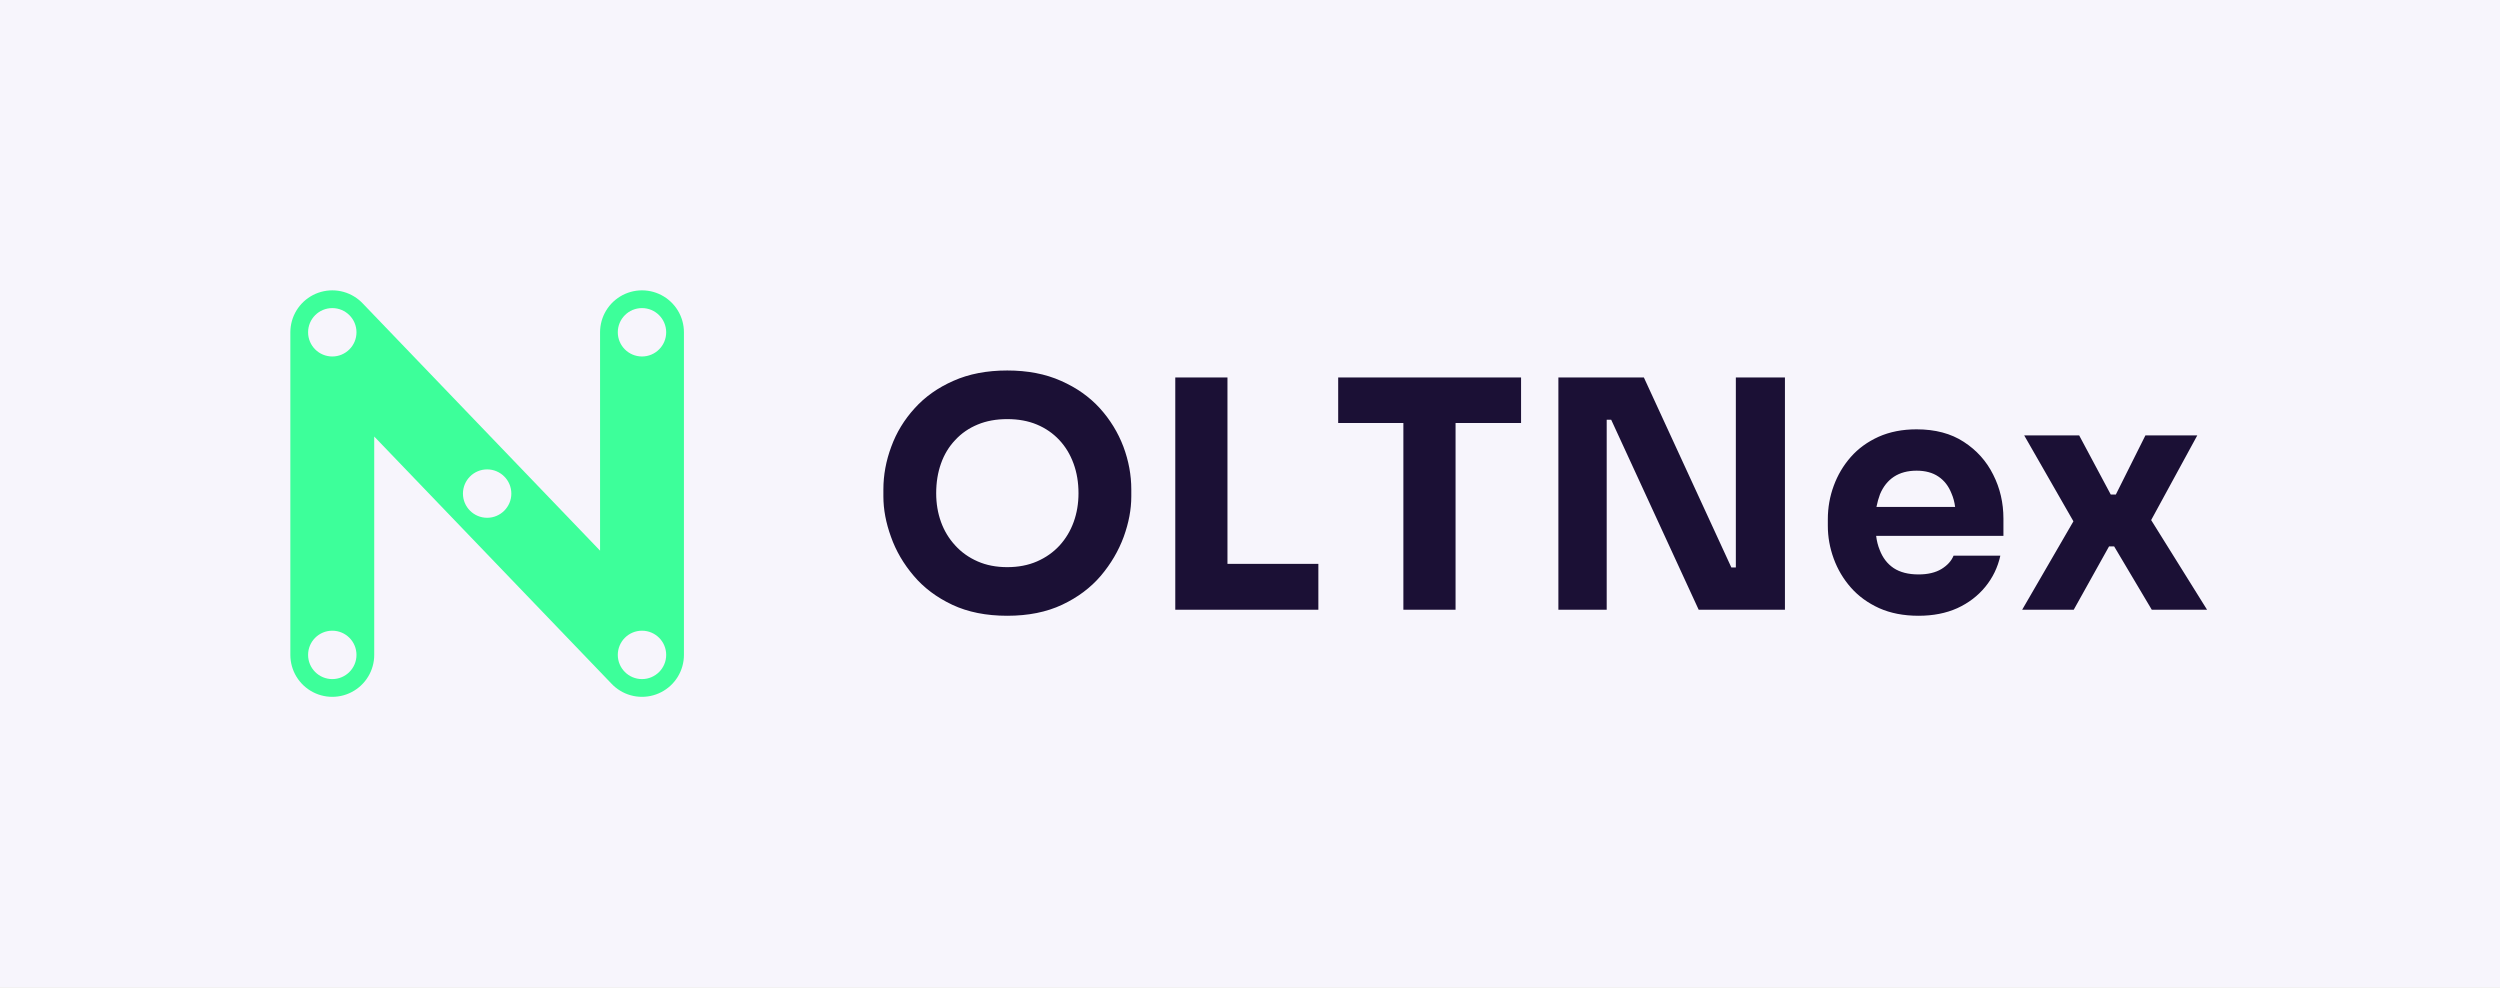
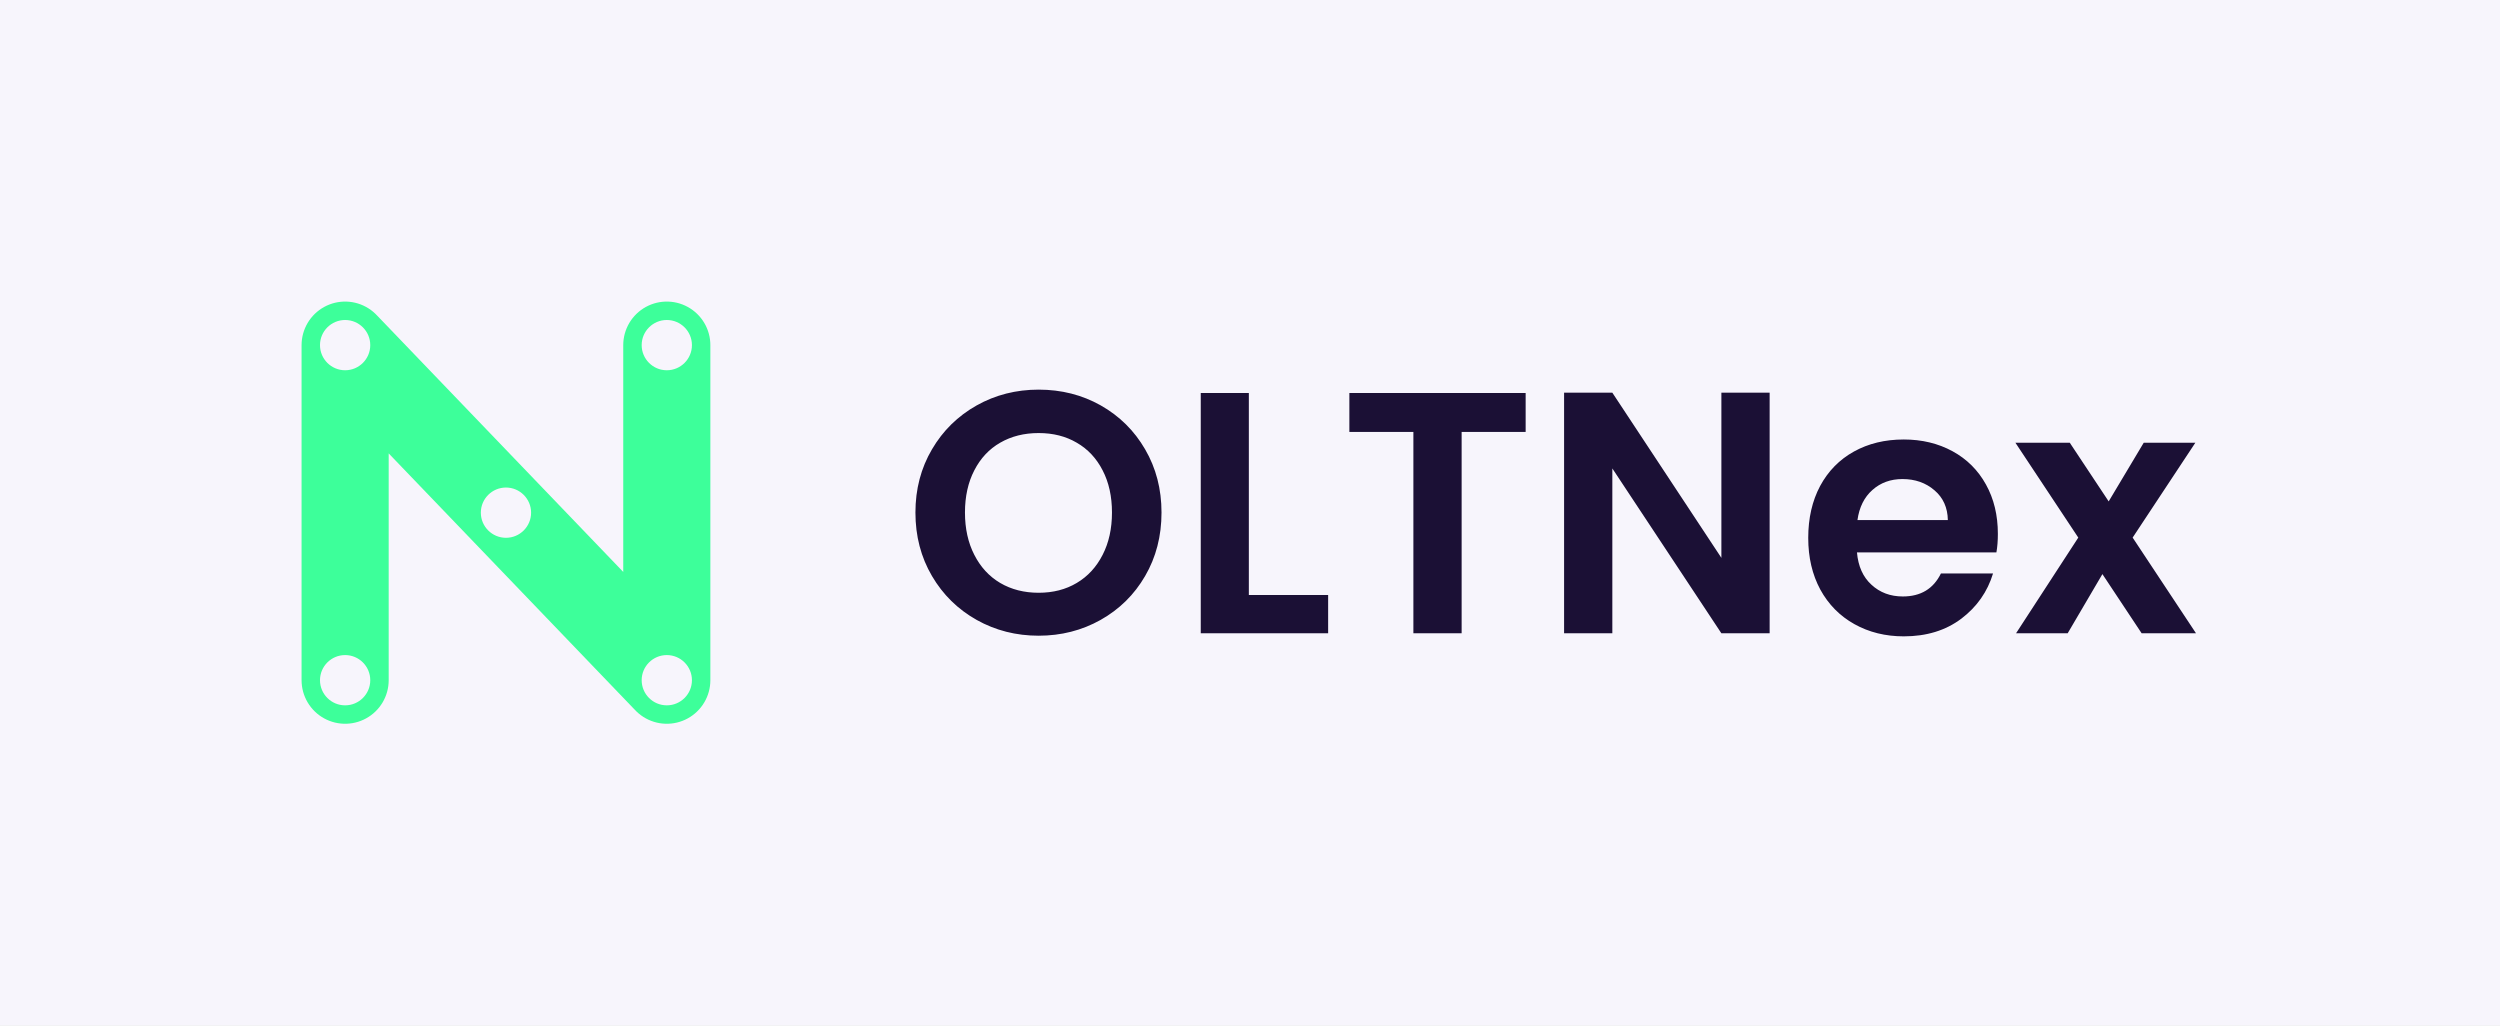
- <svg xmlns="http://www.w3.org/2000/svg" viewBox="0 0 1614.44 637.5" width="1614.44" height="637.5">
-   <rect width="1614.44" height="637.5" fill="#F7F5FC" />
+ <svg xmlns="http://www.w3.org/2000/svg" viewBox="0 0 1554.37 637.5" width="1554.37" height="637.5">
+   <rect width="1554.37" height="637.5" fill="#F7F5FC" />
  <g transform="translate(214.583 214.583) scale(2.08333)">
    <defs>
      <mask id="h" maskUnits="userSpaceOnUse" x="-30" y="-30" width="156" height="160">
        <rect x="-30" y="-30" width="156" height="160" fill="#fff" />
        <g fill="#000">
          <circle cx="0" cy="0" r="7.5" />
          <circle cx="96" cy="0" r="7.5" />
          <circle cx="0" cy="100" r="7.5" />
          <circle cx="96" cy="100" r="7.5" />
          <circle cx="48" cy="50" r="7.5" />
        </g>
      </mask>
    </defs>
    <g mask="url(#h)" fill="none" stroke="#3DFF9A" stroke-width="26" stroke-linecap="round" stroke-linejoin="round">
      <path d="M0 100V0M96 0V100M0 0L96 100" />
    </g>
  </g>
-   <path d="M88.8 3.9Q68.4 3.9 53.3 -3.2Q38.2 -10.3 28.4 -21.9Q18.5 -33.5 13.7 -47.1Q8.8 -60.6 8.8 -73.2V-77.7Q8.8 -91.6 13.9 -105.3Q18.9 -119.0 29.0 -130.1Q39.0 -141.2 54.0 -147.8Q69.0 -154.5 88.8 -154.5Q108.5 -154.5 123.5 -147.8Q138.5 -141.2 148.6 -130.1Q158.6 -119.0 163.8 -105.3Q168.9 -91.6 168.9 -77.7V-73.2Q168.9 -60.6 164.0 -47.1Q159.0 -33.5 149.2 -21.9Q139.3 -10.3 124.2 -3.2Q109.1 3.9 88.8 3.9ZM88.8 -27.5Q99.5 -27.5 108.0 -31.2Q116.5 -34.9 122.6 -41.5Q128.6 -48.1 131.7 -56.7Q134.8 -65.3 134.8 -75.2Q134.8 -85.7 131.6 -94.4Q128.4 -103.2 122.4 -109.6Q116.3 -116.1 107.9 -119.6Q99.5 -123.1 88.8 -123.1Q78.1 -123.1 69.7 -119.6Q61.2 -116.1 55.2 -109.6Q49.1 -103.2 46.0 -94.4Q42.9 -85.7 42.9 -75.2Q42.9 -65.3 46.0 -56.7Q49.1 -48.1 55.2 -41.5Q61.2 -34.9 69.7 -31.2Q78.1 -27.5 88.8 -27.5ZM197.3 0.0V-150.0H231.0V-29.6H289.7V0.0ZM344.6 0.0V-120.6H302.5V-150.0H420.6V-120.6H378.3V0.0ZM444.7 0.0V-150.0H499.9L556.4 -27.3H559.3V-150.0H591.0V0.0H535.3L478.8 -122.7H475.9V0.0ZM677.3 3.9Q662.9 3.9 651.9 -1.0Q640.9 -6.0 633.6 -14.3Q626.3 -22.6 622.5 -33.0Q618.7 -43.4 618.7 -54.2V-58.4Q618.7 -69.7 622.5 -80.0Q626.3 -90.4 633.5 -98.6Q640.7 -106.8 651.5 -111.7Q662.3 -116.5 676.0 -116.5Q694.1 -116.5 706.5 -108.4Q719.0 -100.3 725.5 -87.2Q732.1 -74.2 732.1 -58.8V-47.7H649.9Q650.5 -42.7 652.2 -38.6Q655.1 -31.0 661.2 -26.9Q667.4 -22.8 677.3 -22.8Q686.3 -22.8 692.1 -26.3Q697.8 -29.8 699.9 -34.9H730.1Q727.6 -23.6 720.4 -14.8Q713.2 -6.0 702.3 -1.0Q691.4 3.9 677.3 3.9ZM650.1 -66.4H700.9Q700.3 -71.1 698.6 -75.0Q695.8 -82.2 690.1 -86.0Q684.5 -89.8 676.0 -89.8Q667.4 -89.8 661.4 -85.9Q655.5 -82.0 652.4 -74.6Q651.0 -70.9 650.1 -66.4ZM744.2 0.0 777.3 -57.1 745.5 -112.6H781.0L801.4 -74.4H804.7L823.8 -112.6H857.3L827.5 -57.9L863.6 0.0H827.9L803.6 -40.9H800.3L777.5 0.0Z" fill="#1B1035" transform="translate(561.667 393.75)" />
+   <path d="M7.5 -75.1Q7.5 -96.9 17.8 -114.4Q28.0 -131.8 45.6 -141.7Q63.1 -151.5 84.1 -151.5Q105.3 -151.5 122.7 -141.7Q140.2 -131.8 150.3 -114.4Q160.5 -96.9 160.5 -75.1Q160.5 -53.1 150.3 -35.6Q140.2 -18.2 122.6 -8.3Q105.1 1.5 84.1 1.5Q63.1 1.5 45.6 -8.3Q28.0 -18.2 17.8 -35.6Q7.5 -53.1 7.5 -75.1ZM129.7 -75.1Q129.7 -90.1 123.9 -101.3Q118.1 -112.6 107.8 -118.5Q97.6 -124.5 84.1 -124.5Q70.6 -124.5 60.2 -118.5Q49.9 -112.6 44.1 -101.3Q38.3 -90.1 38.3 -75.1Q38.3 -60.1 44.1 -48.8Q49.9 -37.4 60.2 -31.3Q70.6 -25.2 84.1 -25.2Q97.6 -25.2 107.8 -31.3Q118.1 -37.4 123.9 -48.8Q129.7 -60.1 129.7 -75.1ZM214.8 -23.8H264.1V0.0H184.9V-149.4H214.8ZM386.9 -149.4V-125.2H347.1V0.0H317.1V-125.2H277.3V-149.4ZM538.6 0.0H508.6L440.8 -102.5V0.0H410.8V-149.6H440.8L508.6 -46.9V-149.6H538.6ZM679.6 -50.3H592.9Q594.0 -37.4 601.9 -30.2Q609.8 -22.9 621.4 -22.9Q638.1 -22.9 645.1 -37.2H677.5Q672.3 -20.1 657.8 -9.1Q643.2 1.9 622.0 1.9Q604.9 1.9 591.3 -5.7Q577.7 -13.3 570.1 -27.2Q562.6 -41.1 562.6 -59.3Q562.6 -77.7 570.0 -91.6Q577.5 -105.5 591.0 -113.0Q604.5 -120.5 622.0 -120.5Q638.9 -120.5 652.3 -113.2Q665.7 -105.9 673.1 -92.5Q680.5 -79.2 680.5 -61.8Q680.5 -55.4 679.6 -50.3ZM649.4 -70.4Q649.2 -82.0 641.1 -88.9Q633.0 -95.9 621.2 -95.9Q610.1 -95.9 602.5 -89.1Q594.9 -82.4 593.2 -70.4ZM769.9 0.0 745.5 -36.8 723.9 0.0H691.8L730.5 -59.5L691.4 -118.5H725.2L749.4 -82.0L771.2 -118.5H803.3L764.3 -59.5L803.7 0.0Z" fill="#1B1035" transform="translate(561.667 393.75)" />
</svg>
